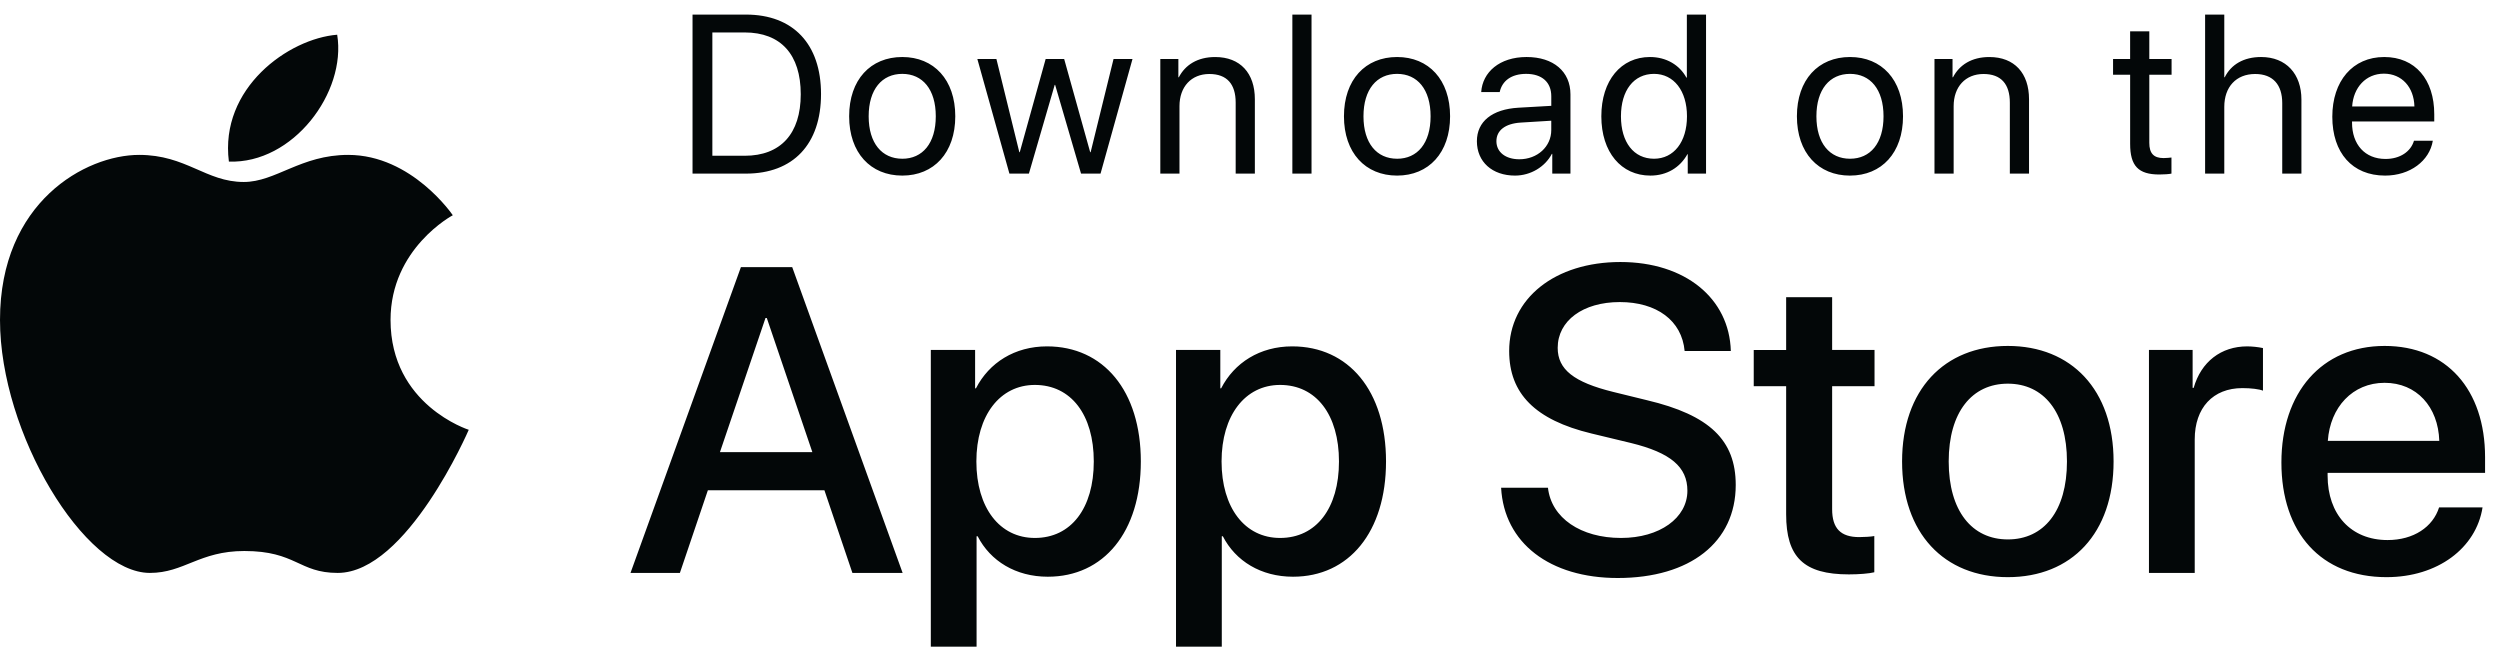
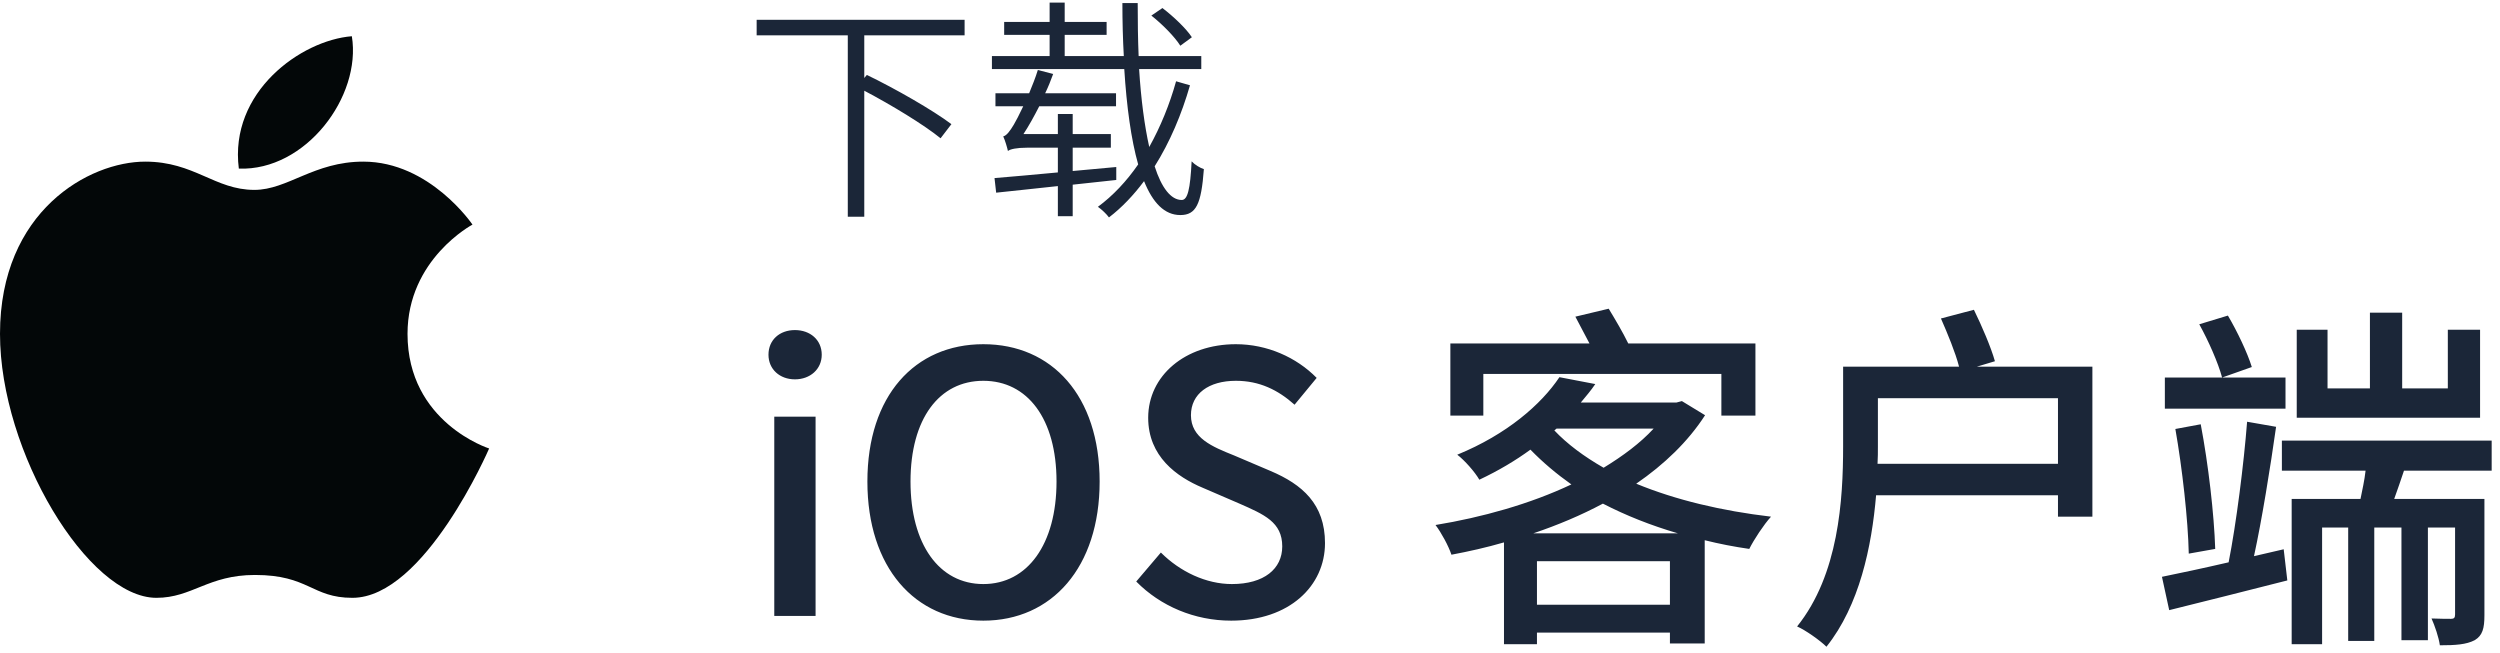
- <svg xmlns="http://www.w3.org/2000/svg" width="144px" height="38px" viewBox="0 0 144 38" version="1.1">
+ <svg xmlns="http://www.w3.org/2000/svg" width="138px" height="36px" viewBox="0 0 138 36" version="1.1">
  <g id="Page-1" stroke="none" stroke-width="1" fill="none" fill-rule="evenodd">
-     <g id="index" transform="translate(-143, -525)" fill="#030708" fill-rule="nonzero">
+     <g id="index-copy" transform="translate(-149, -525)">
      <g id="Group" transform="translate(130, 513)">
        <g id="download-ios">
-           <path d="M62.098,45 L60.487,40.24 L53.773,40.24 L52.162,45 L49.317,45 L55.677,27.385 L58.631,27.385 L64.991,45 L62.098,45 Z M57.093,30.315 L54.469,38.042 L59.791,38.042 L57.167,30.315 L57.093,30.315 Z M73.304,31.951 C76.564,31.951 78.712,34.514 78.712,38.579 C78.712,42.644 76.576,45.219 73.353,45.219 C71.51,45.219 70.045,44.316 69.313,42.889 L69.251,42.889 L69.251,49.248 L66.615,49.248 L66.615,32.158 L69.166,32.158 L69.166,34.368 L69.215,34.368 C69.972,32.891 71.449,31.951 73.305,31.951 L73.304,31.951 Z M72.608,42.986 C74.696,42.986 76.002,41.276 76.002,38.579 C76.002,35.894 74.696,34.172 72.608,34.172 C70.594,34.172 69.239,35.93 69.239,38.579 C69.239,41.252 70.582,42.986 72.609,42.986 L72.608,42.986 Z M87.428,31.951 C90.687,31.951 92.835,34.514 92.835,38.579 C92.835,42.644 90.699,45.219 87.477,45.219 C85.633,45.219 84.168,44.316 83.436,42.889 L83.375,42.889 L83.375,49.248 L80.738,49.248 L80.738,32.158 L83.29,32.158 L83.29,34.368 L83.338,34.368 C84.095,32.891 85.572,31.951 87.428,31.951 Z M86.732,42.986 C88.819,42.986 90.125,41.276 90.125,38.579 C90.125,35.894 88.819,34.172 86.732,34.172 C84.718,34.172 83.362,35.93 83.362,38.579 C83.362,41.252 84.706,42.986 86.732,42.986 Z M99.464,40.093 C99.634,43.279 102.271,45.293 106.178,45.293 C110.353,45.293 112.978,43.23 112.978,39.934 C112.978,37.358 111.476,35.906 107.862,35.051 L105.922,34.575 C103.651,34.014 102.723,33.281 102.723,32.036 C102.723,30.474 104.176,29.399 106.3,29.399 C108.424,29.399 109.876,30.461 110.035,32.219 L112.696,32.219 C112.611,29.179 110.06,27.092 106.336,27.092 C102.576,27.092 99.928,29.18 99.928,32.219 C99.928,34.673 101.429,36.187 104.664,36.968 L106.947,37.518 C109.229,38.078 110.194,38.896 110.194,40.264 C110.194,41.838 108.594,42.986 106.373,42.986 C104.053,42.986 102.357,41.838 102.162,40.093 L99.464,40.093 Z M115.882,29.119 L115.882,32.159 L114.015,32.159 L114.015,34.246 L115.882,34.246 L115.882,41.619 C115.882,44.097 116.896,45.085 119.496,45.085 C120.082,45.085 120.667,45.037 120.96,44.963 L120.96,42.876 C120.79,42.913 120.362,42.937 120.094,42.937 C119.02,42.937 118.531,42.437 118.531,41.326 L118.531,34.246 L120.973,34.246 L120.973,32.158 L118.531,32.158 L118.531,29.118 L115.882,29.118 L115.882,29.119 Z M128.651,45.244 C124.977,45.244 122.56,42.717 122.56,38.579 C122.56,34.453 124.989,31.926 128.65,31.926 C132.313,31.926 134.742,34.453 134.742,38.579 C134.742,42.717 132.325,45.244 128.651,45.244 Z M128.651,43.071 C130.726,43.071 132.057,41.436 132.057,38.579 C132.057,35.735 130.714,34.099 128.651,34.099 C126.588,34.099 125.245,35.735 125.245,38.579 C125.245,41.436 126.588,43.071 128.651,43.071 Z M136.78,45 L139.416,45 L139.416,37.31 C139.416,35.49 140.466,34.355 142.163,34.355 C142.676,34.355 143.14,34.417 143.347,34.502 L143.347,32.048 C143.05,31.987 142.747,31.955 142.444,31.951 C140.93,31.951 139.783,32.841 139.355,34.343 L139.295,34.343 L139.295,32.158 L136.78,32.158 L136.78,45 Z M150.354,34.05 C148.511,34.05 147.217,35.454 147.082,37.395 L153.503,37.395 C153.443,35.43 152.197,34.05 150.354,34.05 Z M153.491,41.228 L155.994,41.228 C155.627,43.572 153.406,45.244 150.464,45.244 C146.692,45.244 144.409,42.693 144.409,38.64 C144.409,34.612 146.729,31.926 150.354,31.926 C153.918,31.926 156.14,34.441 156.14,38.335 L156.14,39.238 L147.07,39.238 L147.07,39.397 C147.07,41.631 148.413,43.107 150.525,43.107 C152.026,43.107 153.137,42.351 153.491,41.228 Z M52.89,12.84 L55.968,12.84 C58.685,12.84 60.291,14.535 60.291,17.417 C60.291,20.305 58.691,22 55.968,22 L52.89,22 L52.89,12.84 Z M54.032,13.869 L54.032,20.972 L55.892,20.972 C57.968,20.972 59.123,19.702 59.123,17.43 C59.123,15.138 57.974,13.869 55.893,13.869 L54.033,13.869 L54.032,13.869 Z M64.971,22.114 C63.143,22.114 61.911,20.8 61.911,18.699 C61.911,16.592 63.143,15.284 64.971,15.284 C66.793,15.284 68.024,16.592 68.024,18.699 C68.024,20.8 66.793,22.114 64.971,22.114 Z M64.971,21.144 C66.139,21.144 66.901,20.254 66.901,18.699 C66.901,17.144 66.139,16.255 64.971,16.255 C63.803,16.255 63.035,17.144 63.035,18.699 C63.035,20.254 63.803,21.143 64.971,21.143 L64.971,21.144 Z M78.233,15.398 L77.14,15.398 L75.82,20.768 L75.795,20.768 L74.296,15.398 L73.23,15.398 L71.738,20.768 L71.713,20.768 L70.393,15.398 L69.295,15.398 L71.142,22 L72.265,22 L73.751,16.89 L73.776,16.89 L75.268,22 L76.391,22 L78.232,15.398 L78.233,15.398 Z M79.833,22 L80.938,22 L80.938,18.115 C80.938,16.998 81.618,16.262 82.658,16.262 C83.674,16.262 84.175,16.846 84.175,17.912 L84.175,22 L85.28,22 L85.28,17.715 C85.28,16.217 84.442,15.285 82.995,15.285 C81.973,15.285 81.268,15.741 80.9,16.452 L80.874,16.452 L80.874,15.398 L79.834,15.398 L79.834,22 L79.833,22 Z M87.44,22 L88.544,22 L88.544,12.84 L87.44,12.84 L87.44,22 Z M93.472,22.114 C91.644,22.114 90.412,20.8 90.412,18.699 C90.412,16.592 91.644,15.284 93.472,15.284 C95.293,15.284 96.525,16.592 96.525,18.699 C96.525,20.8 95.293,22.114 93.472,22.114 Z M93.472,21.144 C94.64,21.144 95.402,20.254 95.402,18.699 C95.402,17.144 94.64,16.255 93.472,16.255 C92.304,16.255 91.536,17.144 91.536,18.699 C91.536,20.254 92.304,21.143 93.472,21.143 L93.472,21.144 Z M100.513,21.174 C101.554,21.174 102.353,20.444 102.353,19.493 L102.353,18.953 L100.589,19.061 C99.7,19.118 99.193,19.511 99.193,20.134 C99.193,20.762 99.72,21.174 100.513,21.174 Z M100.265,22.114 C98.951,22.114 98.069,21.321 98.069,20.134 C98.069,19.004 98.939,18.293 100.462,18.204 L102.354,18.096 L102.354,17.544 C102.354,16.738 101.821,16.255 100.907,16.255 C100.056,16.255 99.523,16.655 99.383,17.303 L98.317,17.303 C98.393,16.16 99.37,15.284 100.932,15.284 C102.481,15.284 103.458,16.122 103.458,17.436 L103.458,22 L102.411,22 L102.411,20.864 L102.386,20.864 C101.992,21.619 101.154,22.114 100.266,22.114 L100.265,22.114 Z M108.062,22.114 C106.38,22.114 105.237,20.769 105.237,18.699 C105.237,16.629 106.374,15.284 108.037,15.284 C108.983,15.284 109.744,15.748 110.137,16.471 L110.163,16.471 L110.163,12.841 L111.268,12.841 L111.268,22 L110.214,22 L110.214,20.883 L110.194,20.883 C109.77,21.645 109.014,22.114 108.062,22.114 Z M108.272,16.255 C107.104,16.255 106.367,17.208 106.367,18.699 C106.367,20.197 107.104,21.143 108.272,21.143 C109.408,21.143 110.17,20.178 110.17,18.699 C110.17,17.227 109.408,16.255 108.272,16.255 Z M119.562,22.115 C117.733,22.115 116.502,20.8 116.502,18.699 C116.502,16.592 117.733,15.284 119.562,15.284 C121.383,15.284 122.614,16.592 122.614,18.699 C122.614,20.8 121.383,22.114 119.561,22.114 L119.562,22.115 Z M119.562,21.143 C120.729,21.143 121.491,20.254 121.491,18.699 C121.491,17.144 120.729,16.255 119.561,16.255 C118.393,16.255 117.625,17.144 117.625,18.699 C117.625,20.254 118.393,21.143 119.561,21.143 L119.562,21.143 Z M124.425,22 L125.53,22 L125.53,18.115 C125.53,16.998 126.209,16.262 127.25,16.262 C128.266,16.262 128.767,16.846 128.767,17.912 L128.767,22 L129.872,22 L129.872,17.715 C129.872,16.217 129.034,15.285 127.586,15.285 C126.564,15.285 125.86,15.741 125.492,16.452 L125.466,16.452 L125.466,15.398 L124.426,15.398 L124.426,22 L124.425,22 Z M135.695,13.805 L135.695,15.398 L134.712,15.398 L134.712,16.306 L135.696,16.306 L135.696,20.286 C135.696,21.556 136.166,22.051 137.378,22.051 C137.638,22.051 137.943,22.031 138.076,22 L138.076,21.073 C138,21.086 137.746,21.105 137.619,21.105 C137.054,21.105 136.8,20.832 136.8,20.229 L136.8,16.306 L138.083,16.306 L138.083,15.398 L136.8,15.398 L136.8,13.805 L135.696,13.805 L135.695,13.805 Z M140.015,22 L141.119,22 L141.119,18.153 C141.119,17.011 141.798,16.262 142.896,16.262 C143.931,16.262 144.457,16.89 144.457,17.937 L144.457,22 L145.562,22 L145.562,17.734 C145.562,16.262 144.686,15.284 143.239,15.284 C142.236,15.284 141.512,15.716 141.144,16.452 L141.119,16.452 L141.119,12.84 L140.014,12.84 L140.014,22 L140.015,22 Z M150.312,16.243 C149.277,16.243 148.553,17.036 148.484,18.134 L152.07,18.134 C152.045,17.03 151.353,16.243 150.312,16.243 Z M152.045,20.108 L153.13,20.108 C152.94,21.264 151.822,22.114 150.382,22.114 C148.49,22.114 147.341,20.8 147.341,18.724 C147.341,16.674 148.509,15.284 150.331,15.284 C152.114,15.284 153.213,16.579 153.213,18.579 L153.213,18.998 L148.477,18.998 L148.477,19.061 C148.477,20.324 149.22,21.156 150.407,21.156 C151.245,21.156 151.861,20.73 152.045,20.108 Z M32.422,14 C32.964,17.327 29.875,21.442 26.184,21.308 C25.641,17.075 29.619,14.223 32.422,14 Z M33.054,20.922 C36.73,20.922 39.081,24.398 39.081,24.398 C39.081,24.398 35.495,26.299 35.495,30.429 C35.495,35.33 40,36.756 40,36.756 C40,36.756 36.444,45 32.451,45 C30.206,45 30.056,43.738 27.073,43.738 C24.481,43.738 23.608,45 21.633,45 C17.868,45 13,36.964 13,30.429 C13,23.641 17.927,20.922 21.016,20.922 C23.728,20.922 24.858,22.482 27.042,22.482 C28.881,22.482 30.328,20.922 33.054,20.922 Z" id="Shape" />
+           <g id="Group-16" transform="translate(19, 11)">
+             <path d="M19.422,3 C19.964,6.327 16.875,10.442 13.184,10.308 C12.641,6.075 16.619,3.223 19.422,3 Z M20.054,9.922 C23.73,9.922 26.081,13.398 26.081,13.398 C26.081,13.398 22.495,15.299 22.495,19.429 C22.495,24.33 27,25.756 27,25.756 C27,25.756 23.444,34 19.451,34 C17.206,34 17.056,32.738 14.073,32.738 C11.481,32.738 10.608,34 8.633,34 C4.868,34 0,25.964 0,19.429 C0,12.641 4.927,9.922 8.016,9.922 C10.728,9.922 11.858,11.482 14.042,11.482 C15.881,11.482 17.328,9.922 20.054,9.922 Z" id="Shape" fill="#030708" fill-rule="nonzero" />
+             <g id="Group-14" transform="translate(41, 0)" fill="#1B2638">
+               <path d="M1.74,35 L1.74,24 L4.02,24 L4.02,35 L1.74,35 Z M2.88,21.94 C2.04,21.94 1.42,21.38 1.42,20.58 C1.42,19.76 2.04,19.22 2.88,19.22 C3.72,19.22 4.36,19.76 4.36,20.58 C4.36,21.38 3.72,21.94 2.88,21.94 Z M13.28,35.26 C9.5,35.26 6.88,32.32 6.88,27.58 C6.88,22.84 9.5,20 13.28,20 C17.06,20 19.7,22.84 19.7,27.58 C19.7,32.32 17.06,35.26 13.28,35.26 Z M13.28,33.24 C15.72,33.24 17.32,31.04 17.32,27.58 C17.32,24.12 15.72,22.02 13.28,22.02 C10.84,22.02 9.26,24.12 9.26,27.58 C9.26,31.04 10.84,33.24 13.28,33.24 Z M26.96,35.26 C24.94,35.26 23.06,34.46 21.72,33.1 L23.08,31.5 C24.14,32.56 25.58,33.24 27,33.24 C28.78,33.24 29.78,32.4 29.78,31.16 C29.78,29.82 28.78,29.4 27.42,28.8 L25.38,27.92 C23.96,27.32 22.38,26.2 22.38,24.06 C22.38,21.74 24.42,20 27.22,20 C28.94,20 30.56,20.72 31.68,21.86 L30.46,23.34 C29.54,22.52 28.52,22.02 27.22,22.02 C25.72,22.02 24.74,22.74 24.74,23.92 C24.74,25.18 25.92,25.66 27.12,26.14 L29.14,27 C30.88,27.74 32.14,28.82 32.14,30.98 C32.14,33.34 30.18,35.26 26.96,35.26 Z M40.88,21.64 L40.88,23.94 L39.06,23.94 L39.06,19.96 L46.74,19.96 C46.48,19.46 46.2,18.94 45.96,18.48 L47.8,18.04 C48.14,18.6 48.58,19.34 48.88,19.96 L55.9,19.96 L55.9,23.94 L54.02,23.94 L54.02,21.64 L40.88,21.64 Z M43.64,30.44 L51.62,30.44 C50.12,30 48.76,29.46 47.48,28.8 C46.28,29.44 45,29.98 43.64,30.44 Z M43.84,34.38 L51.18,34.38 L51.18,31.98 L43.84,31.98 L43.84,34.38 Z M44.92,24.66 L44.8,24.76 C45.52,25.52 46.44,26.2 47.52,26.82 C48.6,26.16 49.54,25.46 50.28,24.66 L44.92,24.66 Z M51.84,23.14 L53.12,23.92 C52.18,25.38 50.86,26.64 49.32,27.7 C51.5,28.6 54.04,29.2 56.76,29.52 C56.36,29.96 55.82,30.78 55.56,31.3 C54.72,31.18 53.9,31.02 53.1,30.82 L53.1,36.52 L51.18,36.52 L51.18,35.92 L43.84,35.92 L43.84,36.56 L42.02,36.56 L42.02,30.94 C41.06,31.22 40.08,31.44 39.12,31.62 C38.96,31.14 38.56,30.4 38.24,29.98 C40.8,29.56 43.46,28.82 45.74,27.74 C44.92,27.16 44.16,26.52 43.48,25.82 C42.66,26.42 41.72,26.98 40.66,27.48 C40.42,27.06 39.84,26.4 39.44,26.1 C42.18,24.98 44.08,23.32 45.08,21.82 L47.06,22.2 C46.82,22.56 46.54,22.88 46.26,23.22 L51.54,23.22 L51.84,23.14 Z M62.64,26.6 L72.6,26.6 L72.6,22.98 L62.66,22.98 L62.66,25.64 C62.66,25.96 62.66,26.26 62.64,26.6 Z M68.12,21.24 L74.5,21.24 L74.5,29.52 L72.6,29.52 L72.6,28.34 L62.56,28.34 C62.32,31.18 61.64,34.42 59.82,36.7 C59.48,36.36 58.66,35.78 58.2,35.58 C60.5,32.72 60.74,28.58 60.74,25.64 L60.74,21.24 L67.14,21.24 C66.94,20.46 66.5,19.4 66.14,18.58 L67.96,18.1 C68.4,19 68.9,20.16 69.12,20.94 L68.12,21.24 Z M95.9,19.2 L95.9,24.06 L85.78,24.06 L85.78,19.2 L87.48,19.2 L87.48,22.44 L89.82,22.44 L89.82,18.26 L91.6,18.26 L91.6,22.44 L94.12,22.44 L94.12,19.2 L95.9,19.2 Z M80.4,18.9 L81.98,18.42 C82.5,19.3 83.06,20.48 83.3,21.26 L81.66,21.84 C81.44,21.02 80.9,19.8 80.4,18.9 Z M85.16,21.84 L85.16,23.56 L78.5,23.56 L78.5,21.84 L85.16,21.84 Z M81.28,31.3 L79.82,31.56 C79.78,29.68 79.46,26.84 79.08,24.68 L80.48,24.42 C80.9,26.62 81.22,29.4 81.28,31.3 Z M83.42,31.7 L85.06,31.32 L85.26,33.04 C82.98,33.62 80.6,34.22 78.74,34.68 L78.34,32.84 C79.32,32.64 80.64,32.36 82.02,32.04 C82.44,29.92 82.86,26.6 83.04,24.28 L84.64,24.56 C84.32,26.82 83.86,29.68 83.42,31.7 Z M96.54,26.98 L91.7,26.98 C91.52,27.52 91.34,28.04 91.16,28.54 L96.14,28.54 L96.14,34.96 C96.14,35.68 96.04,36.08 95.6,36.34 C95.14,36.58 94.54,36.62 93.68,36.62 C93.62,36.18 93.4,35.54 93.22,35.14 C93.7,35.16 94.14,35.16 94.3,35.16 C94.46,35.16 94.52,35.1 94.52,34.92 L94.52,30.12 L93.02,30.12 L93.02,36.34 L91.56,36.34 L91.56,30.12 L90.06,30.12 L90.06,36.38 L88.62,36.38 L88.62,30.12 L87.18,30.12 L87.18,36.56 L85.5,36.56 L85.5,28.54 L89.3,28.54 C89.4,28.04 89.52,27.52 89.58,26.98 L84.96,26.98 L84.96,25.32 L96.54,25.32 L96.54,26.98 Z" id="iOS-客户端" />
+               <path d="M12.246,2.952 L6.708,2.952 L6.708,5.305 L6.851,5.136 C8.437,5.903 10.478,7.073 11.518,7.853 L10.92,8.633 C10.01,7.892 8.216,6.8 6.708,6.007 L6.708,12.962 L5.798,12.962 L5.798,2.952 L0.767,2.952 L0.767,2.094 L12.246,2.094 L12.246,2.952 Z M24.791,3.056 L24.154,3.524 C23.855,3.043 23.166,2.341 22.555,1.86 L23.166,1.444 C23.764,1.899 24.479,2.575 24.791,3.056 Z M20.618,10.934 L18.213,11.194 L18.213,12.936 L17.394,12.936 L17.394,11.272 C16.12,11.415 14.924,11.532 13.988,11.636 L13.897,10.83 C14.82,10.752 16.042,10.648 17.394,10.518 L17.394,9.153 L15.678,9.153 C15.132,9.153 14.755,9.231 14.638,9.335 C14.599,9.153 14.482,8.75 14.378,8.529 C14.56,8.49 14.755,8.23 14.963,7.879 C15.067,7.71 15.262,7.333 15.483,6.865 L13.949,6.865 L13.949,6.15 L15.808,6.15 C15.977,5.734 16.159,5.292 16.289,4.863 L17.134,5.084 C17.004,5.448 16.861,5.799 16.692,6.15 L20.605,6.15 L20.605,6.865 L16.367,6.865 C16.081,7.424 15.795,7.944 15.496,8.399 L17.394,8.399 L17.394,7.294 L18.213,7.294 L18.213,8.399 L20.319,8.399 L20.319,9.153 L18.213,9.153 L18.213,10.44 L20.618,10.219 L20.618,10.934 Z M23.92,5.487 L24.687,5.708 C24.232,7.294 23.582,8.841 22.737,10.18 C23.114,11.363 23.634,12.039 24.232,12.039 C24.557,12.039 24.7,11.454 24.778,9.907 C24.947,10.089 25.246,10.271 25.454,10.336 C25.311,12.273 25.025,12.871 24.154,12.871 C23.283,12.871 22.633,12.195 22.152,10.999 C21.58,11.766 20.93,12.455 20.215,13.001 C20.085,12.819 19.812,12.559 19.604,12.416 C20.436,11.805 21.19,10.999 21.827,10.076 C21.437,8.698 21.19,6.878 21.06,4.811 L13.754,4.811 L13.754,4.096 L16.939,4.096 L16.939,2.926 L14.43,2.926 L14.43,2.211 L16.939,2.211 L16.939,1.145 L17.771,1.145 L17.771,2.211 L20.085,2.211 L20.085,2.926 L17.771,2.926 L17.771,4.096 L21.034,4.096 C20.982,3.16 20.956,2.172 20.956,1.171 L21.801,1.171 C21.801,2.198 21.814,3.186 21.853,4.096 L25.311,4.096 L25.311,4.811 L21.879,4.811 C21.983,6.488 22.178,7.944 22.438,9.114 C23.062,7.996 23.569,6.748 23.92,5.487 Z" id="下载" />
+             </g>
+           </g>
        </g>
      </g>
    </g>
  </g>
</svg>
